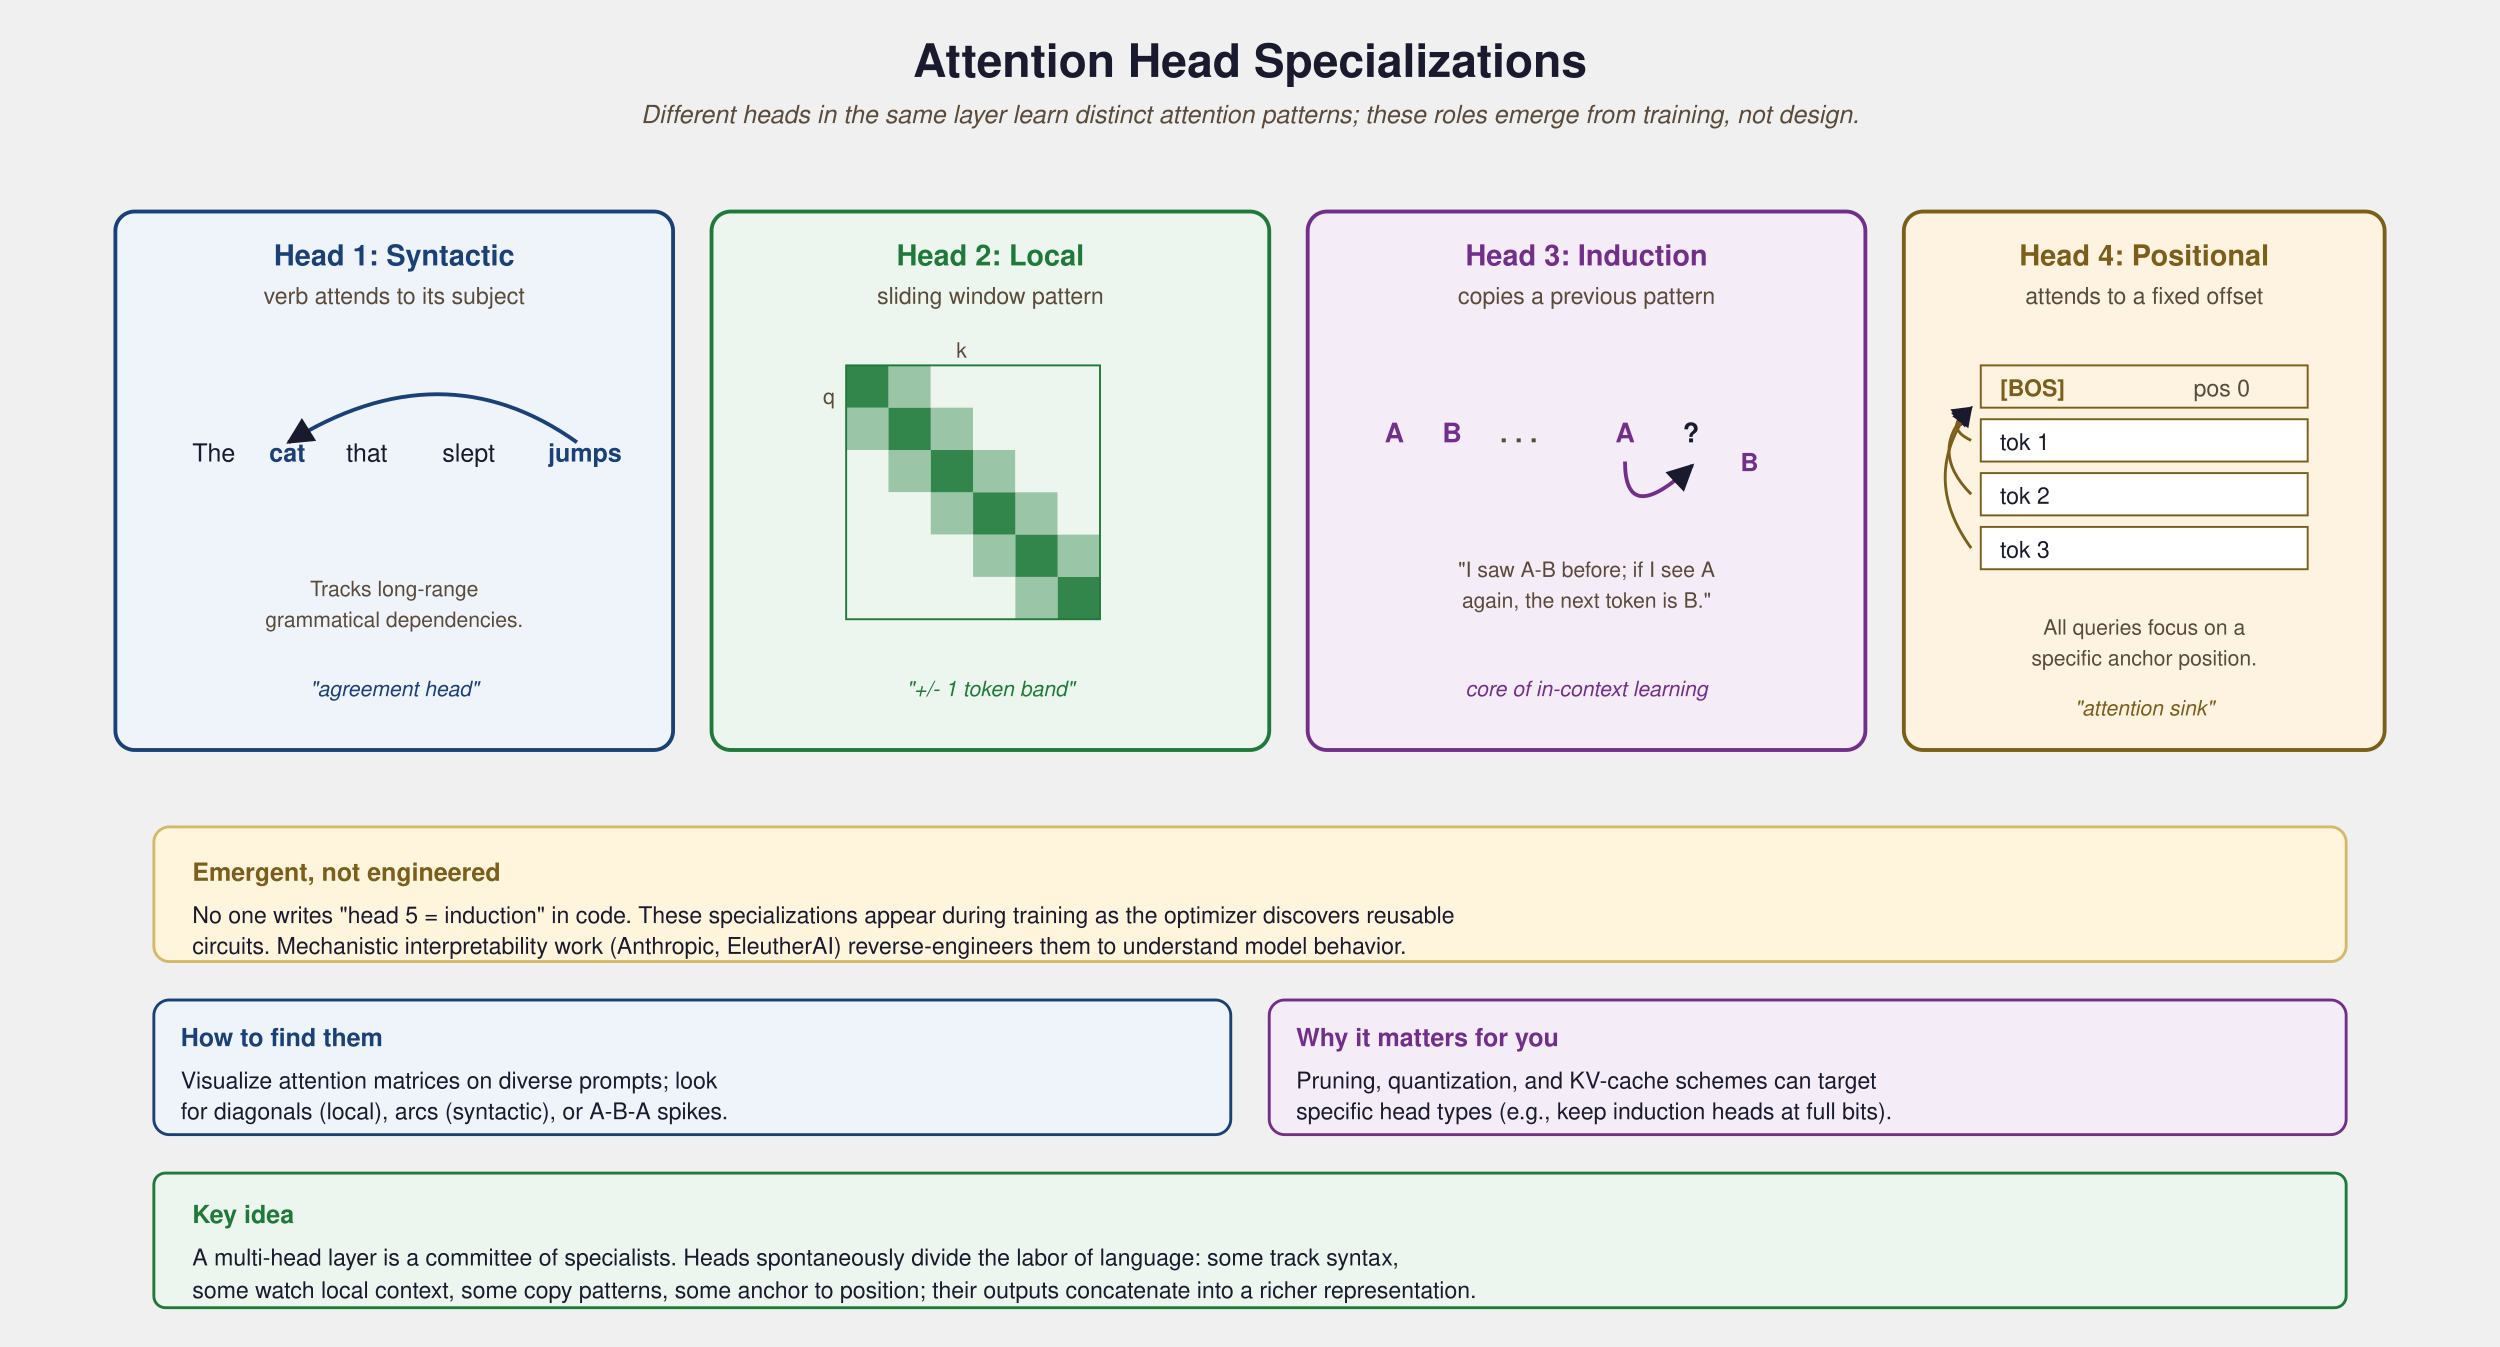
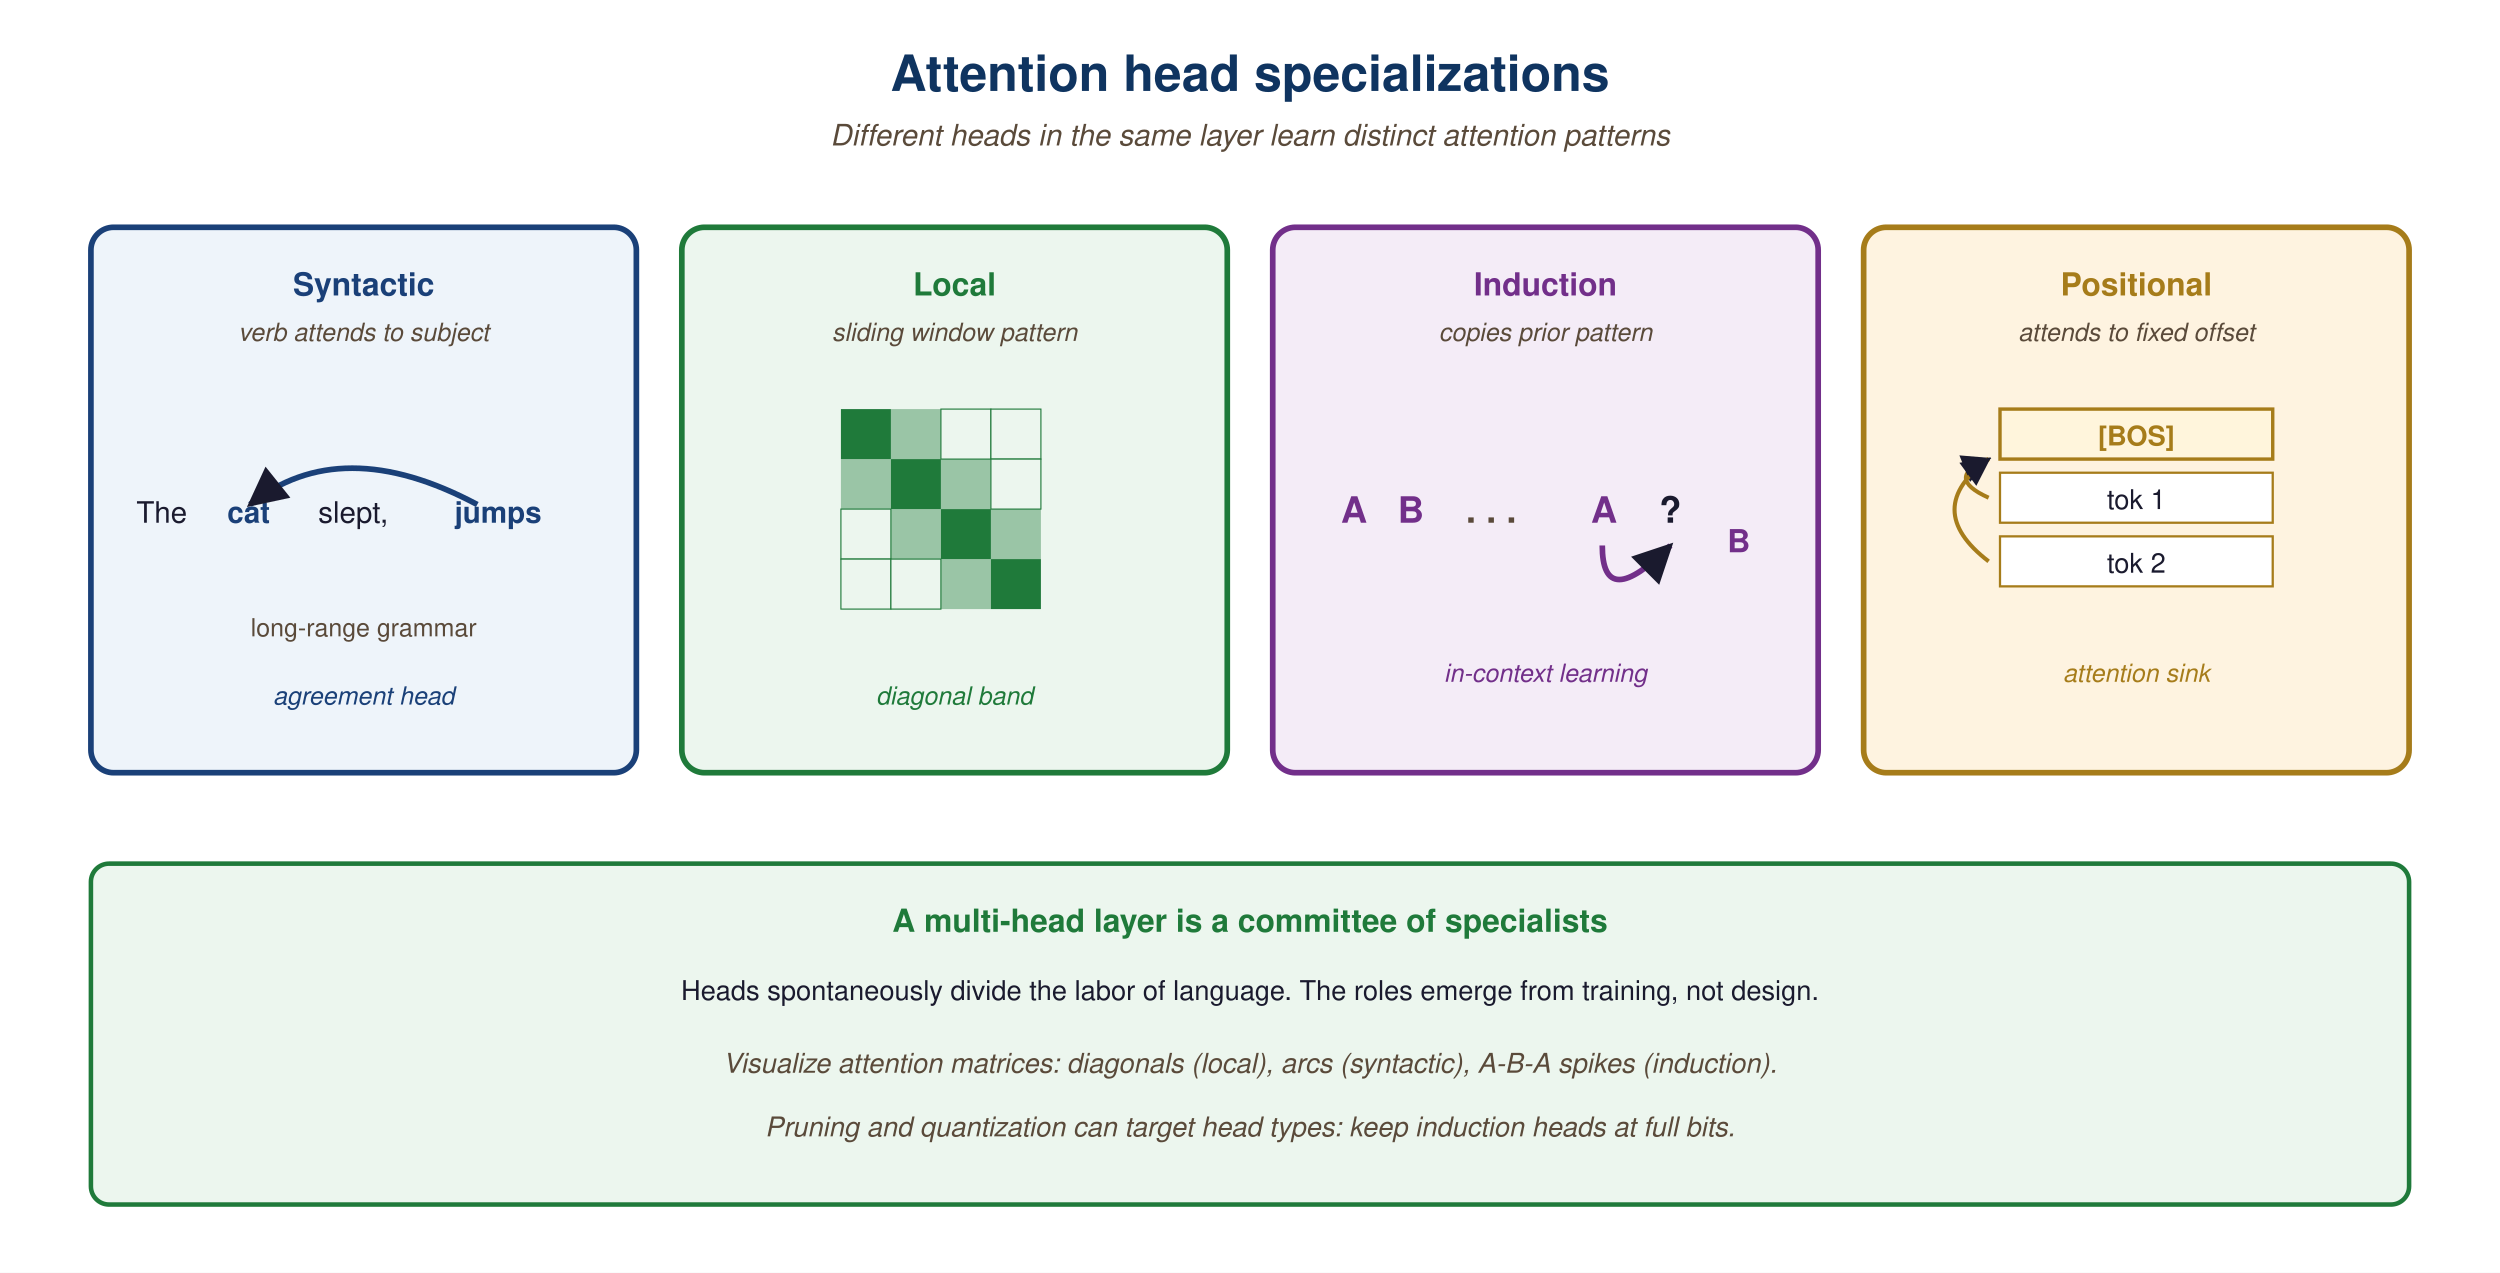
- <svg xmlns="http://www.w3.org/2000/svg" viewBox="0 0 1300 700" font-family="Helvetica, Arial, sans-serif">
+ <svg xmlns="http://www.w3.org/2000/svg" viewBox="0 0 1100 560" font-family="Helvetica, Arial, sans-serif">
+   <rect width="1100" height="560" fill="#ffffff" />
  <defs>
-     <marker id="arr" viewBox="0 0 10 10" refX="9" refY="5" markerWidth="7" markerHeight="7" orient="auto-start-reverse">
+     <marker id="arrAH" viewBox="0 0 10 10" refX="9" refY="5" markerWidth="7" markerHeight="7" orient="auto-start-reverse">
      <path d="M 0 0 L 10 5 L 0 10 z" fill="#1a1a2e" />
    </marker>
  </defs>
-   <text x="650" y="40" font-size="24" font-weight="600" text-anchor="middle" fill="#1a1a2e">Attention Head Specializations</text>
-   <text x="650" y="64" font-size="13" text-anchor="middle" fill="#5a4a3a" font-style="italic">Different heads in the same layer learn distinct attention patterns; these roles emerge from training, not design.</text>
-   <g transform="translate(60, 110)">
-     <rect x="0" y="0" width="290" height="280" rx="10" fill="#eef4fa" stroke="#1a4078" stroke-width="2" />
-     <text x="145" y="28" font-size="15" font-weight="700" text-anchor="middle" fill="#1a4078">Head 1: Syntactic</text>
-     <text x="145" y="48" font-size="12" text-anchor="middle" fill="#5a4a3a">verb attends to its subject</text>
+   <text x="550" y="40" font-size="22" font-weight="700" text-anchor="middle" fill="#0f3460">Attention head specializations</text>
+   <text x="550" y="64" font-size="13" font-style="italic" text-anchor="middle" fill="#5a4a3a">Different heads in the same layer learn distinct attention patterns</text>
+   <g transform="translate(40, 100)">
+     <rect width="240" height="240" rx="10" fill="#eef4fa" stroke="#1a4078" stroke-width="2.5" />
+     <text x="120" y="30" font-size="14" font-weight="700" text-anchor="middle" fill="#1a4078">Syntactic</text>
+     <text x="120" y="50" font-size="11" font-style="italic" text-anchor="middle" fill="#5a4a3a">verb attends to subject</text>
    <g font-size="13" fill="#1a1a2e">
-       <text x="40" y="130">The</text>
-       <text x="80" y="130" font-weight="700" fill="#1a4078">cat</text>
-       <text x="120" y="130">that</text>
-       <text x="170" y="130">slept</text>
-       <text x="225" y="130" font-weight="700" fill="#1a4078">jumps</text>
+       <text x="20" y="130">The</text>
+       <text x="60" y="130" font-weight="700" fill="#1a4078">cat</text>
+       <text x="100" y="130">slept,</text>
+       <text x="160" y="130" font-weight="700" fill="#1a4078">jumps</text>
    </g>
-     <path d="M 240 120 Q 170 70 90 120" fill="none" stroke="#1a4078" stroke-width="2" marker-end="url(#arr)" />
-     <text x="145" y="200" font-size="11" text-anchor="middle" fill="#5a4a3a">Tracks long-range</text>
-     <text x="145" y="216" font-size="11" text-anchor="middle" fill="#5a4a3a">grammatical dependencies.</text>
-     <text x="145" y="252" font-size="11" font-style="italic" text-anchor="middle" fill="#1a4078">"agreement head"</text>
+     <path d="M 170 122 Q 110 90 70 122" fill="none" stroke="#1a4078" stroke-width="2.5" marker-end="url(#arrAH)" />
+     <text x="120" y="180" font-size="11" text-anchor="middle" fill="#5a4a3a">long-range grammar</text>
+     <text x="120" y="210" font-size="11" font-style="italic" text-anchor="middle" fill="#1a4078">agreement head</text>
  </g>
-   <g transform="translate(370, 110)">
-     <rect x="0" y="0" width="290" height="280" rx="10" fill="#ecf6ee" stroke="#1f7a3a" stroke-width="2" />
-     <text x="145" y="28" font-size="15" font-weight="700" text-anchor="middle" fill="#1f7a3a">Head 2: Local</text>
-     <text x="145" y="48" font-size="12" text-anchor="middle" fill="#5a4a3a">sliding window pattern</text>
+   <g transform="translate(300, 100)">
+     <rect width="240" height="240" rx="10" fill="#ecf6ee" stroke="#1f7a3a" stroke-width="2.5" />
+     <text x="120" y="30" font-size="14" font-weight="700" text-anchor="middle" fill="#1f7a3a">Local</text>
+     <text x="120" y="50" font-size="11" font-style="italic" text-anchor="middle" fill="#5a4a3a">sliding window pattern</text>
    <g transform="translate(70, 80)">
-       <g font-size="11" fill="#5a4a3a">
-         <text x="-12" y="20">q</text>
-         <text x="60" y="-4" text-anchor="middle">k</text>
-       </g>
-       <g>
-         <rect x="0" y="0" width="22" height="22" fill="#1f7a3a" opacity="0.9" />
-         <rect x="22" y="0" width="22" height="22" fill="#1f7a3a" opacity="0.4" />
-         <rect x="44" y="0" width="22" height="22" fill="#ecf6ee" />
-         <rect x="66" y="0" width="22" height="22" fill="#ecf6ee" />
-         <rect x="88" y="0" width="22" height="22" fill="#ecf6ee" />
-         <rect x="110" y="0" width="22" height="22" fill="#ecf6ee" />
-         <rect x="0" y="22" width="22" height="22" fill="#1f7a3a" opacity="0.4" />
-         <rect x="22" y="22" width="22" height="22" fill="#1f7a3a" opacity="0.9" />
-         <rect x="44" y="22" width="22" height="22" fill="#1f7a3a" opacity="0.4" />
-         <rect x="66" y="22" width="22" height="22" fill="#ecf6ee" />
-         <rect x="88" y="22" width="22" height="22" fill="#ecf6ee" />
-         <rect x="110" y="22" width="22" height="22" fill="#ecf6ee" />
-         <rect x="0" y="44" width="22" height="22" fill="#ecf6ee" />
-         <rect x="22" y="44" width="22" height="22" fill="#1f7a3a" opacity="0.4" />
-         <rect x="44" y="44" width="22" height="22" fill="#1f7a3a" opacity="0.9" />
-         <rect x="66" y="44" width="22" height="22" fill="#1f7a3a" opacity="0.4" />
-         <rect x="88" y="44" width="22" height="22" fill="#ecf6ee" />
-         <rect x="110" y="44" width="22" height="22" fill="#ecf6ee" />
-         <rect x="0" y="66" width="22" height="22" fill="#ecf6ee" />
-         <rect x="22" y="66" width="22" height="22" fill="#ecf6ee" />
-         <rect x="44" y="66" width="22" height="22" fill="#1f7a3a" opacity="0.4" />
-         <rect x="66" y="66" width="22" height="22" fill="#1f7a3a" opacity="0.9" />
-         <rect x="88" y="66" width="22" height="22" fill="#1f7a3a" opacity="0.4" />
-         <rect x="110" y="66" width="22" height="22" fill="#ecf6ee" />
-         <rect x="0" y="88" width="22" height="22" fill="#ecf6ee" />
-         <rect x="22" y="88" width="22" height="22" fill="#ecf6ee" />
-         <rect x="44" y="88" width="22" height="22" fill="#ecf6ee" />
-         <rect x="66" y="88" width="22" height="22" fill="#1f7a3a" opacity="0.4" />
-         <rect x="88" y="88" width="22" height="22" fill="#1f7a3a" opacity="0.9" />
-         <rect x="110" y="88" width="22" height="22" fill="#1f7a3a" opacity="0.4" />
-         <rect x="0" y="110" width="22" height="22" fill="#ecf6ee" />
-         <rect x="22" y="110" width="22" height="22" fill="#ecf6ee" />
-         <rect x="44" y="110" width="22" height="22" fill="#ecf6ee" />
-         <rect x="66" y="110" width="22" height="22" fill="#ecf6ee" />
-         <rect x="88" y="110" width="22" height="22" fill="#1f7a3a" opacity="0.4" />
-         <rect x="110" y="110" width="22" height="22" fill="#1f7a3a" opacity="0.9" />
-         <rect x="0" y="0" width="132" height="132" fill="none" stroke="#1f7a3a" stroke-width="1" />
-       </g>
+       <rect x="0" y="0" width="22" height="22" fill="#1f7a3a" />
+       <rect x="22" y="0" width="22" height="22" fill="#1f7a3a" opacity="0.4" />
+       <rect x="44" y="0" width="22" height="22" fill="#ecf6ee" stroke="#1f7a3a" stroke-width="0.5" />
+       <rect x="66" y="0" width="22" height="22" fill="#ecf6ee" stroke="#1f7a3a" stroke-width="0.5" />
+       <rect x="0" y="22" width="22" height="22" fill="#1f7a3a" opacity="0.4" />
+       <rect x="22" y="22" width="22" height="22" fill="#1f7a3a" />
+       <rect x="44" y="22" width="22" height="22" fill="#1f7a3a" opacity="0.4" />
+       <rect x="66" y="22" width="22" height="22" fill="#ecf6ee" stroke="#1f7a3a" stroke-width="0.5" />
+       <rect x="0" y="44" width="22" height="22" fill="#ecf6ee" stroke="#1f7a3a" stroke-width="0.5" />
+       <rect x="22" y="44" width="22" height="22" fill="#1f7a3a" opacity="0.4" />
+       <rect x="44" y="44" width="22" height="22" fill="#1f7a3a" />
+       <rect x="66" y="44" width="22" height="22" fill="#1f7a3a" opacity="0.4" />
+       <rect x="0" y="66" width="22" height="22" fill="#ecf6ee" stroke="#1f7a3a" stroke-width="0.5" />
+       <rect x="22" y="66" width="22" height="22" fill="#ecf6ee" stroke="#1f7a3a" stroke-width="0.5" />
+       <rect x="44" y="66" width="22" height="22" fill="#1f7a3a" opacity="0.4" />
+       <rect x="66" y="66" width="22" height="22" fill="#1f7a3a" />
    </g>
-     <text x="145" y="252" font-size="11" font-style="italic" text-anchor="middle" fill="#1f7a3a">"+/- 1 token band"</text>
+     <text x="120" y="210" font-size="11" font-style="italic" text-anchor="middle" fill="#1f7a3a">diagonal band</text>
  </g>
-   <g transform="translate(680, 110)">
-     <rect x="0" y="0" width="290" height="280" rx="10" fill="#f4ecf7" stroke="#722f8a" stroke-width="2" />
-     <text x="145" y="28" font-size="15" font-weight="700" text-anchor="middle" fill="#722f8a">Head 3: Induction</text>
-     <text x="145" y="48" font-size="12" text-anchor="middle" fill="#5a4a3a">copies a previous pattern</text>
-     <g font-size="14" font-weight="700">
-       <text x="40" y="120" fill="#722f8a">A</text>
-       <text x="70" y="120" fill="#722f8a">B</text>
-       <text x="100" y="120" fill="#5a4a3a">. . .</text>
-       <text x="160" y="120" fill="#722f8a">A</text>
-       <text x="195" y="120" fill="#1a1a2e">?</text>
+   <g transform="translate(560, 100)">
+     <rect width="240" height="240" rx="10" fill="#f4ecf7" stroke="#722f8a" stroke-width="2.5" />
+     <text x="120" y="30" font-size="14" font-weight="700" text-anchor="middle" fill="#722f8a">Induction</text>
+     <text x="120" y="50" font-size="11" font-style="italic" text-anchor="middle" fill="#5a4a3a">copies prior pattern</text>
+     <g font-size="16" font-weight="700">
+       <text x="30" y="130" fill="#722f8a">A</text>
+       <text x="55" y="130" fill="#722f8a">B</text>
+       <text x="85" y="130" fill="#5a4a3a">. . .</text>
+       <text x="140" y="130" fill="#722f8a">A</text>
+       <text x="170" y="130" fill="#1a1a2e">?</text>
    </g>
-     <path d="M 165 130 Q 165 165 200 132" fill="none" stroke="#722f8a" stroke-width="2" marker-end="url(#arr)" />
-     <text x="225" y="135" font-size="13" font-weight="700" fill="#722f8a">B</text>
-     <text x="145" y="190" font-size="11" text-anchor="middle" fill="#5a4a3a">"I saw A-B before; if I see A</text>
-     <text x="145" y="206" font-size="11" text-anchor="middle" fill="#5a4a3a">again, the next token is B."</text>
-     <text x="145" y="252" font-size="11" font-style="italic" text-anchor="middle" fill="#722f8a">core of in-context learning</text>
+     <path d="M 145 140 Q 145 170 175 140" fill="none" stroke="#722f8a" stroke-width="2.5" marker-end="url(#arrAH)" />
+     <text x="200" y="143" font-size="14" font-weight="700" fill="#722f8a">B</text>
+     <text x="120" y="200" font-size="11" font-style="italic" text-anchor="middle" fill="#722f8a">in-context learning</text>
  </g>
-   <g transform="translate(990, 110)">
-     <rect x="0" y="0" width="250" height="280" rx="10" fill="#fef3e0" stroke="#7a5e1a" stroke-width="2" />
-     <text x="125" y="28" font-size="15" font-weight="700" text-anchor="middle" fill="#7a5e1a">Head 4: Positional</text>
-     <text x="125" y="48" font-size="12" text-anchor="middle" fill="#5a4a3a">attends to a fixed offset</text>
-     <g font-size="12">
-       <rect x="40" y="80" width="170" height="22" fill="#fef3e0" stroke="#7a5e1a" />
-       <text x="50" y="96" fill="#7a5e1a" font-weight="700">[BOS]</text>
-       <text x="180" y="96" fill="#5a4a3a" text-anchor="end">pos 0</text>
-       <rect x="40" y="108" width="170" height="22" fill="#ffffff" stroke="#7a5e1a" />
-       <text x="50" y="124" fill="#1a1a2e">tok 1</text>
-       <rect x="40" y="136" width="170" height="22" fill="#ffffff" stroke="#7a5e1a" />
-       <text x="50" y="152" fill="#1a1a2e">tok 2</text>
-       <rect x="40" y="164" width="170" height="22" fill="#ffffff" stroke="#7a5e1a" />
-       <text x="50" y="180" fill="#1a1a2e">tok 3</text>
-     </g>
-     <g stroke="#7a5e1a" stroke-width="1.5" fill="none">
-       <path d="M 35 119 Q 20 112 35 102" marker-end="url(#arr)" />
-       <path d="M 35 147 Q 12 124 35 102" marker-end="url(#arr)" />
-       <path d="M 35 175 Q 8 138 35 102" marker-end="url(#arr)" />
-     </g>
-     <text x="125" y="220" font-size="11" text-anchor="middle" fill="#5a4a3a">All queries focus on a</text>
-     <text x="125" y="236" font-size="11" text-anchor="middle" fill="#5a4a3a">specific anchor position.</text>
-     <text x="125" y="262" font-size="11" font-style="italic" text-anchor="middle" fill="#7a5e1a">"attention sink"</text>
+   <g transform="translate(820, 100)">
+     <rect width="240" height="240" rx="10" fill="#fef3e0" stroke="#a67c1a" stroke-width="2.5" />
+     <text x="120" y="30" font-size="14" font-weight="700" text-anchor="middle" fill="#a67c1a">Positional</text>
+     <text x="120" y="50" font-size="11" font-style="italic" text-anchor="middle" fill="#5a4a3a">attends to fixed offset</text>
+     <rect x="60" y="80" width="120" height="22" fill="#fff5dc" stroke="#a67c1a" stroke-width="1.5" />
+     <text x="120" y="96" font-size="12" font-weight="700" text-anchor="middle" fill="#a67c1a">[BOS]</text>
+     <rect x="60" y="108" width="120" height="22" fill="#ffffff" stroke="#a67c1a" stroke-width="1" />
+     <text x="120" y="124" font-size="12" text-anchor="middle" fill="#1a1a2e">tok 1</text>
+     <rect x="60" y="136" width="120" height="22" fill="#ffffff" stroke="#a67c1a" stroke-width="1" />
+     <text x="120" y="152" font-size="12" text-anchor="middle" fill="#1a1a2e">tok 2</text>
+     <path d="M 55 119 Q 35 110 55 102" fill="none" stroke="#a67c1a" stroke-width="1.8" marker-end="url(#arrAH)" />
+     <path d="M 55 147 Q 25 124 55 102" fill="none" stroke="#a67c1a" stroke-width="1.8" marker-end="url(#arrAH)" />
+     <text x="120" y="200" font-size="11" font-style="italic" text-anchor="middle" fill="#a67c1a">attention sink</text>
  </g>
-   <g transform="translate(80, 430)">
-     <rect x="0" y="0" width="1140" height="70" rx="8" fill="#fff5dc" stroke="#d4b96a" stroke-width="1.5" />
-     <text x="20" y="28" font-size="13" font-weight="700" fill="#7a5e1a">Emergent, not engineered</text>
-     <text x="20" y="50" font-size="12" fill="#1a1a2e">No one writes "head 5 = induction" in code. These specializations appear during training as the optimizer discovers reusable</text>
-     <text x="20" y="66" font-size="12" fill="#1a1a2e">circuits. Mechanistic interpretability work (Anthropic, EleutherAI) reverse-engineers them to understand model behavior.</text>
-   </g>
-   <g transform="translate(80, 520)">
-     <rect x="0" y="0" width="560" height="70" rx="8" fill="#eef4fa" stroke="#1a4078" stroke-width="1.5" />
-     <text x="14" y="24" font-size="13" font-weight="700" fill="#1a4078">How to find them</text>
-     <text x="14" y="46" font-size="12" fill="#1a1a2e">Visualize attention matrices on diverse prompts; look</text>
-     <text x="14" y="62" font-size="12" fill="#1a1a2e">for diagonals (local), arcs (syntactic), or A-B-A spikes.</text>
-   </g>
-   <g transform="translate(660, 520)">
-     <rect x="0" y="0" width="560" height="70" rx="8" fill="#f4ecf7" stroke="#722f8a" stroke-width="1.5" />
-     <text x="14" y="24" font-size="13" font-weight="700" fill="#722f8a">Why it matters for you</text>
-     <text x="14" y="46" font-size="12" fill="#1a1a2e">Pruning, quantization, and KV-cache schemes can target</text>
-     <text x="14" y="62" font-size="12" fill="#1a1a2e">specific head types (e.g., keep induction heads at full bits).</text>
-   </g>
-   <g transform="translate(80, 610)">
-     <rect x="0" y="0" width="1140" height="70" rx="6" fill="#ecf6ee" stroke="#1f7a3a" stroke-width="1.5" />
-     <text x="20" y="26" font-size="13" font-weight="700" fill="#1f7a3a">Key idea</text>
-     <text x="20" y="48" font-size="12" fill="#1a1a2e">A multi-head layer is a committee of specialists. Heads spontaneously divide the labor of language: some track syntax,</text>
-     <text x="20" y="65" font-size="12" fill="#1a1a2e">some watch local context, some copy patterns, some anchor to position; their outputs concatenate into a richer representation.</text>
+   <g transform="translate(40, 380)">
+     <rect width="1020" height="150" rx="8" fill="#ecf6ee" stroke="#1f7a3a" stroke-width="2" />
+     <text x="510" y="30" font-size="14" font-weight="700" text-anchor="middle" fill="#1f7a3a">A multi-head layer is a committee of specialists</text>
+     <text x="510" y="60" font-size="12" text-anchor="middle" fill="#1a1a2e">Heads spontaneously divide the labor of language. The roles emerge from training, not design.</text>
+     <text x="510" y="92" font-size="12" font-style="italic" text-anchor="middle" fill="#5a4a3a">Visualize attention matrices: diagonals (local), arcs (syntactic), A-B-A spikes (induction).</text>
+     <text x="510" y="120" font-size="12" font-style="italic" text-anchor="middle" fill="#5a4a3a">Pruning and quantization can target head types: keep induction heads at full bits.</text>
  </g>
</svg>
